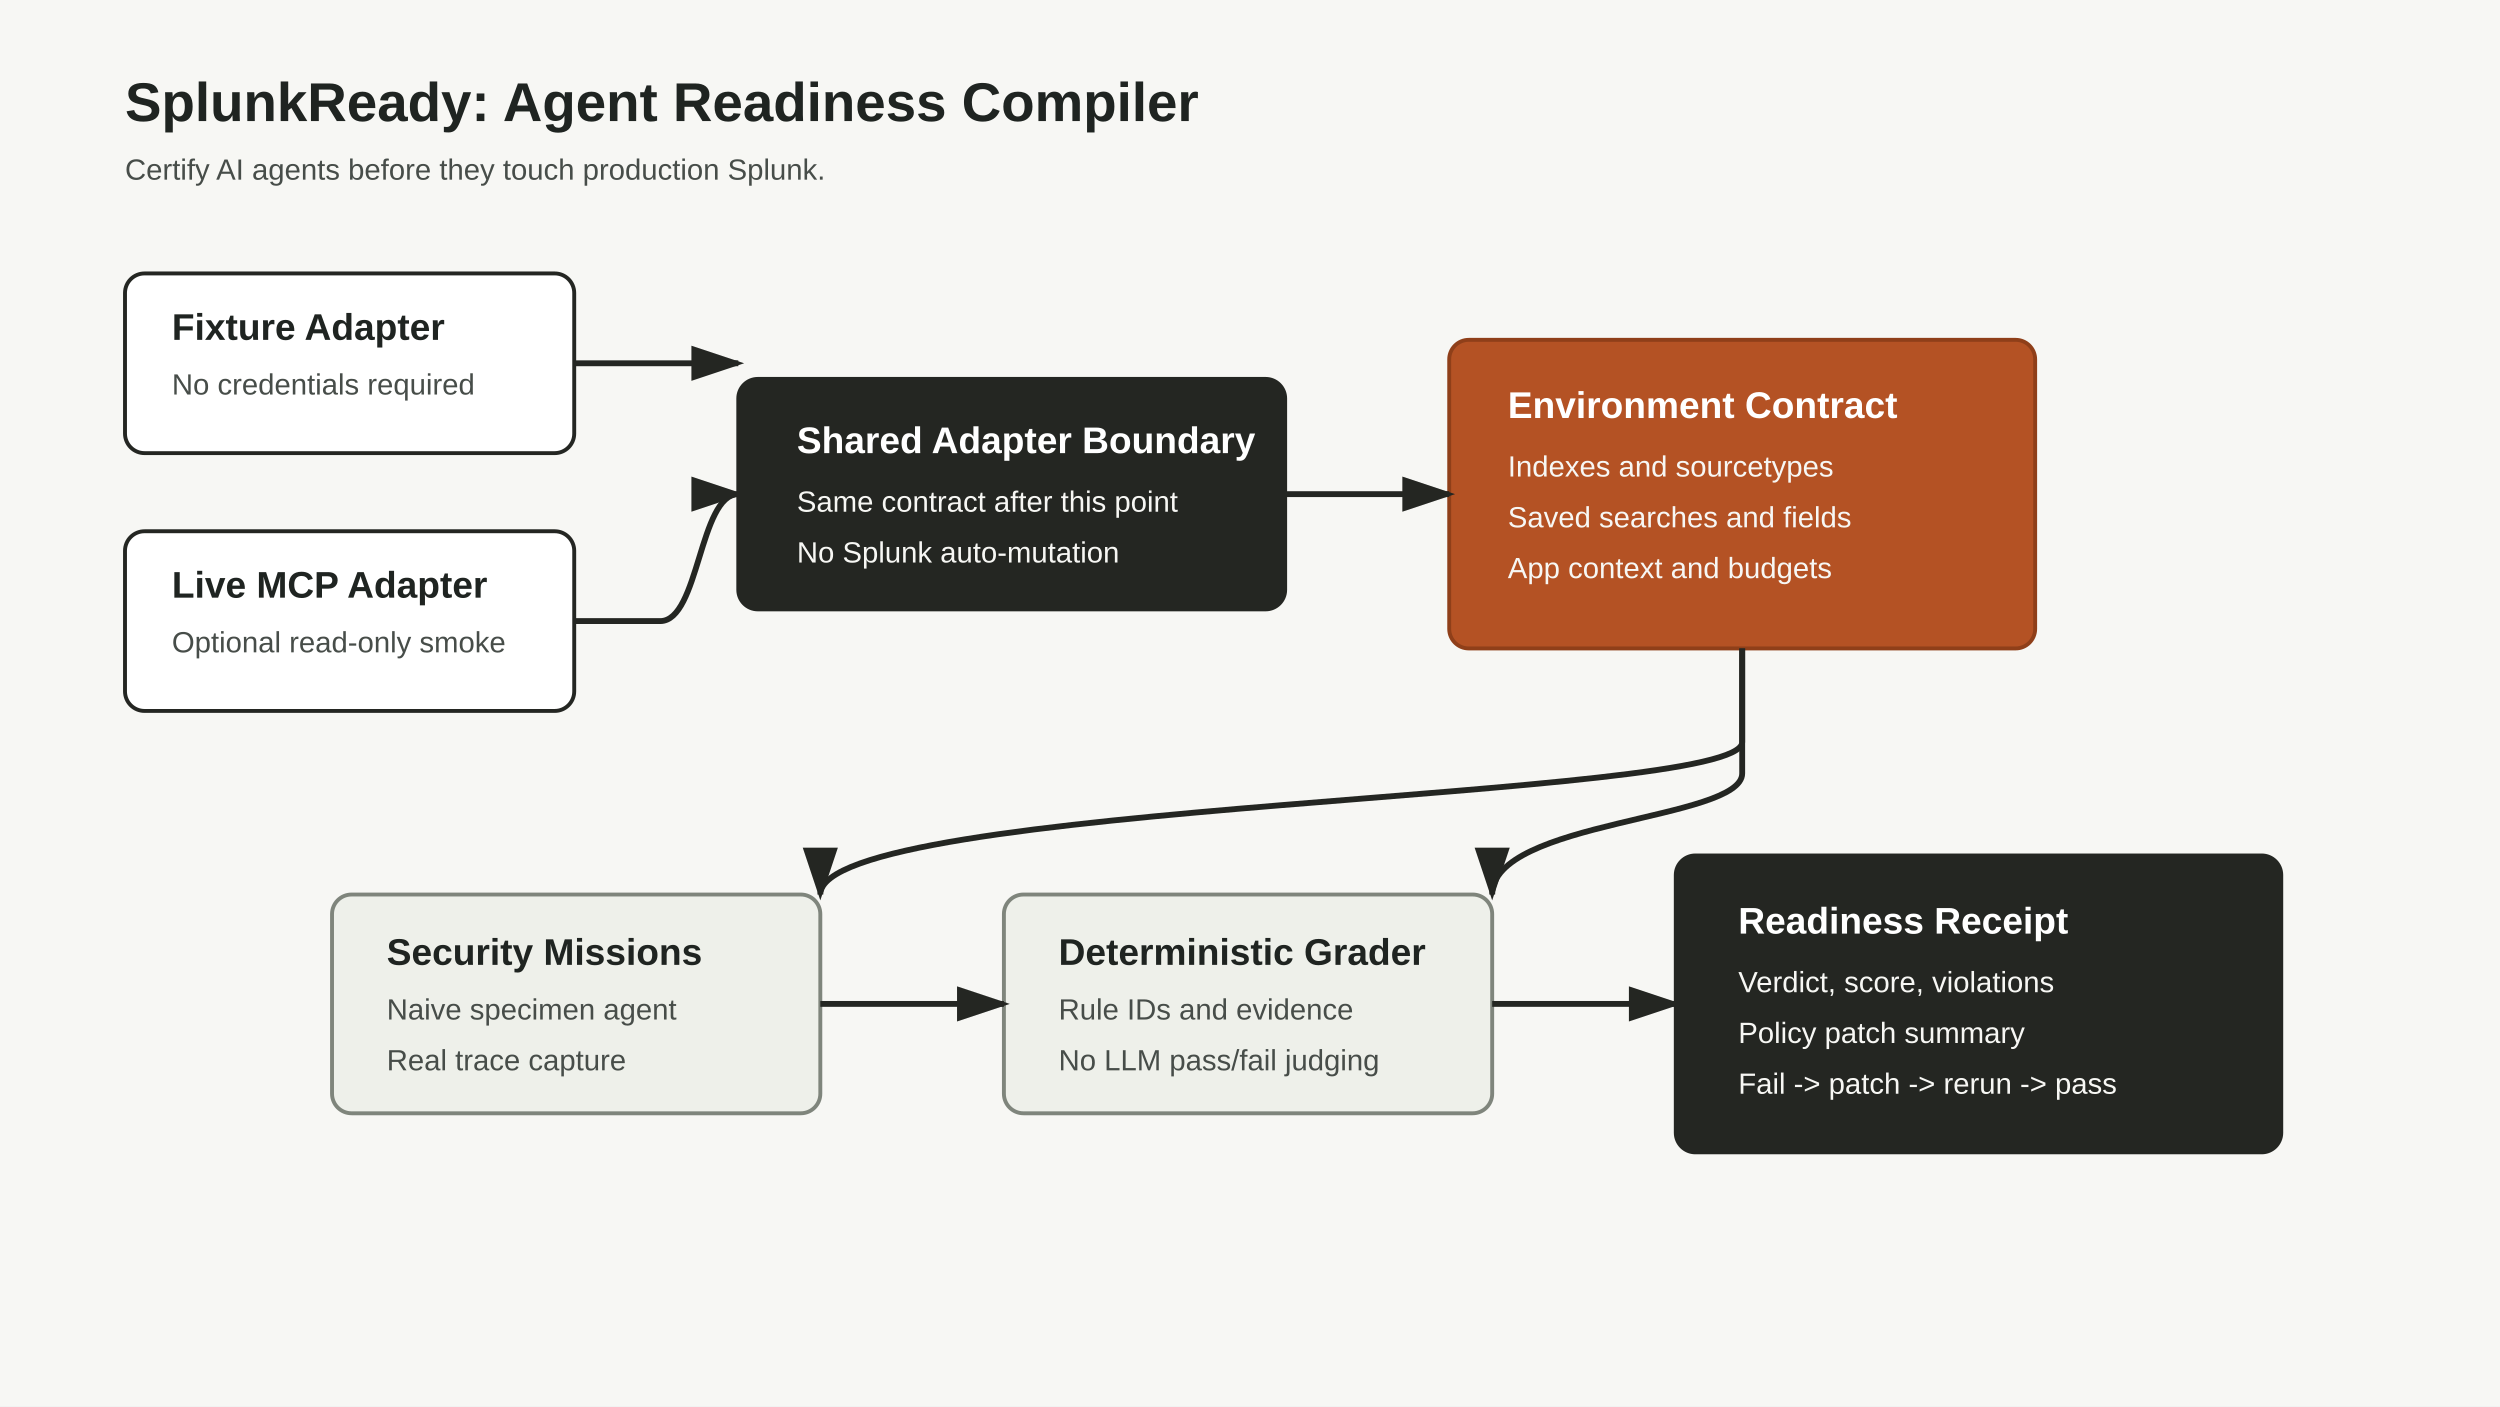
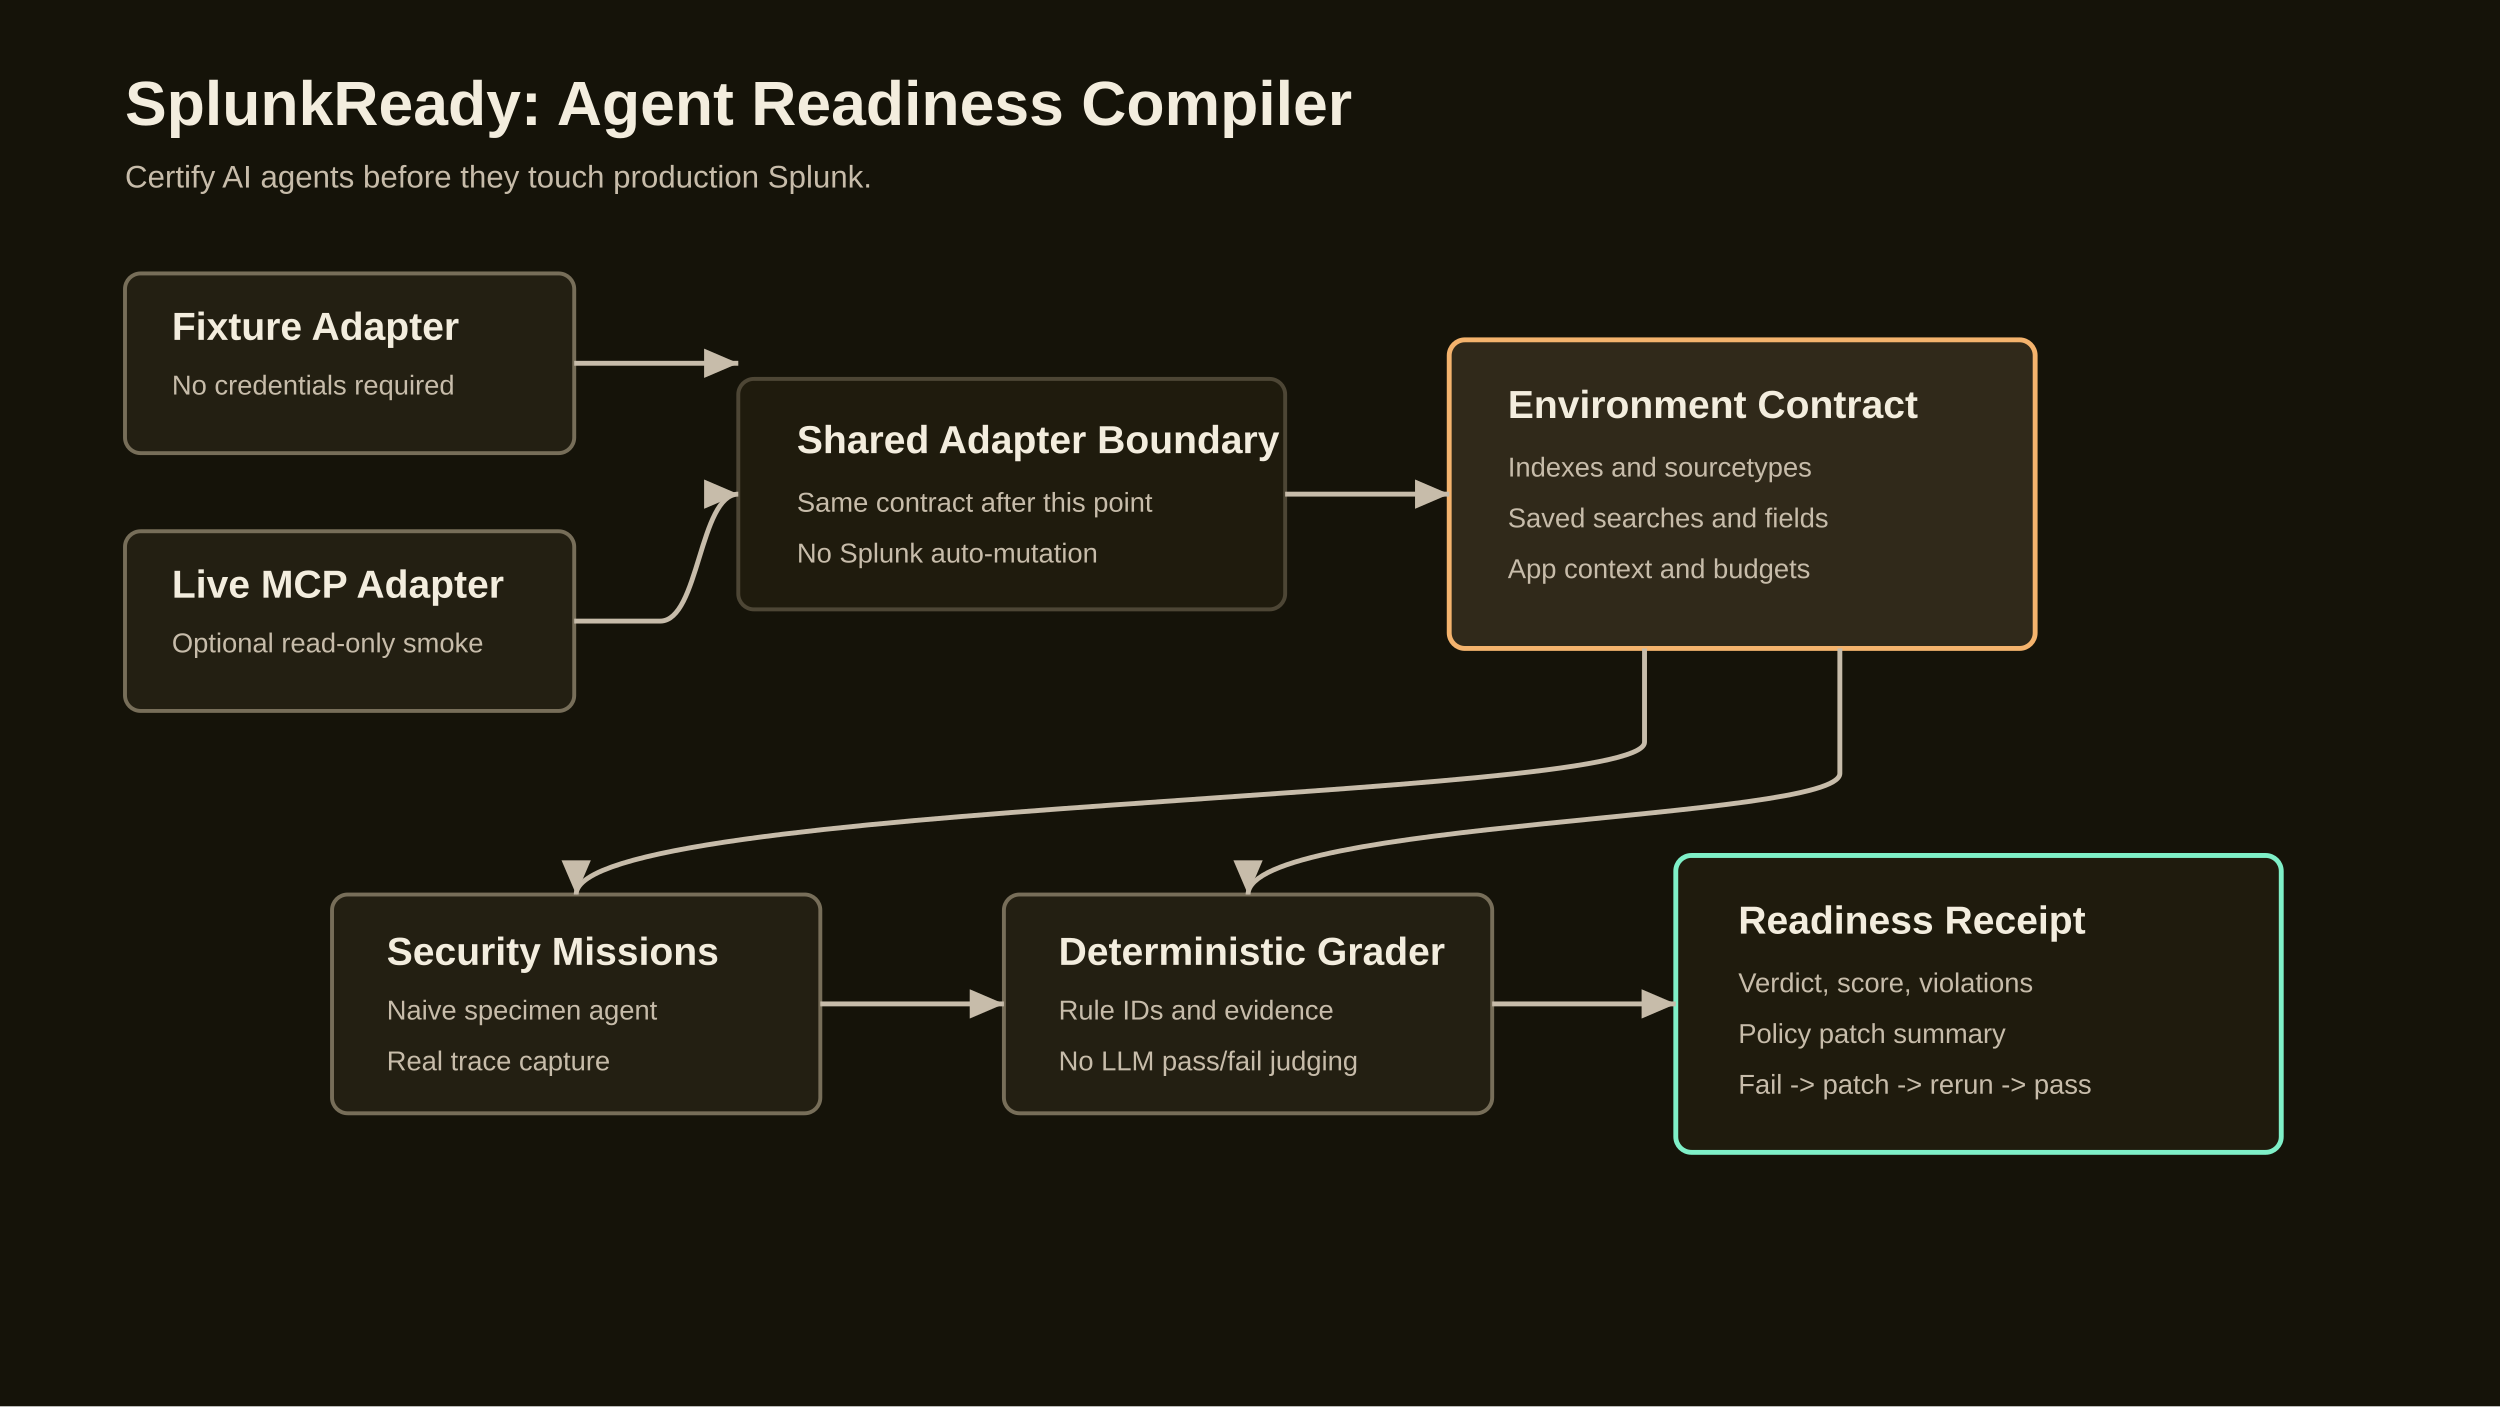
<svg xmlns="http://www.w3.org/2000/svg" width="1280" height="720" viewBox="0 0 1280 720" role="img" aria-labelledby="title desc">
  <style>
-     .bg { fill: #f7f7f4; }
-     .box { fill: #ffffff; stroke: #242622; stroke-width: 2; rx: 10; }
-     .dark { fill: #242622; stroke: #242622; stroke-width: 2; rx: 10; }
-     .accent { fill: #b45224; stroke: #8f3f19; stroke-width: 2; rx: 10; }
-     .muted { fill: #eef0ea; stroke: #7f857c; stroke-width: 2; rx: 10; }
-     .title { font: 700 28px Arial, sans-serif; fill: #1f2421; }
-     .label { font: 700 19px Arial, sans-serif; fill: #1f2421; }
-     .small { font: 400 15px Arial, sans-serif; fill: #474d49; }
-     .darkText { font: 700 19px Arial, sans-serif; fill: #ffffff; }
-     .darkSmall { font: 400 15px Arial, sans-serif; fill: #f7f7f4; }
-     .white { font: 700 19px Arial, sans-serif; fill: #ffffff; }
-     .arrow { stroke: #242622; stroke-width: 3; fill: none; marker-end: url(#arrow); }
+     .bg { fill: #151309; }
+     .box { fill: #231f12; stroke: #776e59; stroke-width: 2; rx: 8; }
+     .dark-box { fill: #1f1b0d; stroke: #4d4635; stroke-width: 2; rx: 8; }
+     .accent-box { fill: #30291a; stroke: #f4b36d; stroke-width: 2.5; rx: 8; }
+     .ready-box { fill: #1f1b0d; stroke: #7ff0c8; stroke-width: 2.5; rx: 8; }
+     .title { font-family: "Spline Sans", "Segoe UI", Arial, sans-serif; font-weight: 700; font-size: 32px; fill: #f3edde; }
+     .subtitle { font-family: "Spline Sans", "Segoe UI", Arial, sans-serif; font-weight: 400; font-size: 16px; fill: #c7bcaa; }
+     .label { font-family: "Spline Sans", "Segoe UI", Arial, sans-serif; font-weight: 700; font-size: 20px; fill: #f3edde; }
+     .small { font-family: "Spline Sans", "Segoe UI", Arial, sans-serif; font-weight: 400; font-size: 14px; fill: #c7bcaa; }
+     .arrow { stroke: #c7bcaa; stroke-width: 2.5; fill: none; marker-end: url(#arrow); }
  </style>
  <defs>
-     <marker id="arrow" markerWidth="10" markerHeight="10" refX="8" refY="3" orient="auto" markerUnits="strokeWidth">
-       <path d="M0,0 L0,6 L9,3 z" fill="#242622" />
+     <marker id="arrow" markerWidth="8" markerHeight="8" refX="7" refY="3" orient="auto" markerUnits="strokeWidth">
+       <path d="M0,0 L0,6 L7,3 z" fill="#c7bcaa" />
    </marker>
  </defs>
  <rect class="bg" width="1280" height="720" />
-   <text class="title" x="64" y="62">SplunkReady: Agent Readiness Compiler</text>
-   <text class="small" x="64" y="92">Certify AI agents before they touch production Splunk.</text>
+   <text class="title" x="64" y="64">SplunkReady: Agent Readiness Compiler</text>
+   <text class="subtitle" x="64" y="96">Certify AI agents before they touch production Splunk.</text>
  <rect class="box" x="64" y="140" width="230" height="92" />
  <text class="label" x="88" y="174">Fixture Adapter</text>
  <text class="small" x="88" y="202">No credentials required</text>
  <rect class="box" x="64" y="272" width="230" height="92" />
  <text class="label" x="88" y="306">Live MCP Adapter</text>
  <text class="small" x="88" y="334">Optional read-only smoke</text>
-   <rect class="dark" x="378" y="194" width="280" height="118" />
-   <text class="darkText" x="408" y="232">Shared Adapter Boundary</text>
-   <text class="darkSmall" x="408" y="262">Same contract after this point</text>
-   <text class="darkSmall" x="408" y="288">No Splunk auto-mutation</text>
-   <rect class="accent" x="742" y="174" width="300" height="158" />
-   <text class="white" x="772" y="214">Environment Contract</text>
-   <text class="darkSmall" x="772" y="244">Indexes and sourcetypes</text>
-   <text class="darkSmall" x="772" y="270">Saved searches and fields</text>
-   <text class="darkSmall" x="772" y="296">App context and budgets</text>
-   <rect class="muted" x="170" y="458" width="250" height="112" />
+   <rect class="dark-box" x="378" y="194" width="280" height="118" />
+   <text class="label" x="408" y="232">Shared Adapter Boundary</text>
+   <text class="small" x="408" y="262">Same contract after this point</text>
+   <text class="small" x="408" y="288">No Splunk auto-mutation</text>
+   <rect class="accent-box" x="742" y="174" width="300" height="158" />
+   <text class="label" x="772" y="214">Environment Contract</text>
+   <text class="small" x="772" y="244">Indexes and sourcetypes</text>
+   <text class="small" x="772" y="270">Saved searches and fields</text>
+   <text class="small" x="772" y="296">App context and budgets</text>
+   <rect class="box" x="170" y="458" width="250" height="112" />
  <text class="label" x="198" y="494">Security Missions</text>
  <text class="small" x="198" y="522">Naive specimen agent</text>
  <text class="small" x="198" y="548">Real trace capture</text>
-   <rect class="muted" x="514" y="458" width="250" height="112" />
+   <rect class="box" x="514" y="458" width="250" height="112" />
  <text class="label" x="542" y="494">Deterministic Grader</text>
  <text class="small" x="542" y="522">Rule IDs and evidence</text>
  <text class="small" x="542" y="548">No LLM pass/fail judging</text>
-   <rect class="dark" x="858" y="438" width="310" height="152" />
-   <text class="darkText" x="890" y="478">Readiness Receipt</text>
-   <text class="darkSmall" x="890" y="508">Verdict, score, violations</text>
-   <text class="darkSmall" x="890" y="534">Policy patch summary</text>
-   <text class="darkSmall" x="890" y="560">Fail -&gt; patch -&gt; rerun -&gt; pass</text>
+   <rect class="ready-box" x="858" y="438" width="310" height="152" />
+   <text class="label" x="890" y="478">Readiness Receipt</text>
+   <text class="small" x="890" y="508">Verdict, score, violations</text>
+   <text class="small" x="890" y="534">Policy patch summary</text>
+   <text class="small" x="890" y="560">Fail -&gt; patch -&gt; rerun -&gt; pass</text>
  <path class="arrow" d="M294 186 H378" />
  <path class="arrow" d="M294 318 H338 C358 318 358 253 378 253" />
  <path class="arrow" d="M658 253 H742" />
-   <path class="arrow" d="M892 332 V396 C892 420 764 420 764 458" />
+   <path class="arrow" d="M842 332 V380 C842 410 295 410 295 458" />
+   <path class="arrow" d="M942 332 V396 C942 420 639 420 639 458" />
  <path class="arrow" d="M420 514 H514" />
  <path class="arrow" d="M764 514 H858" />
-   <path class="arrow" d="M892 332 V380 C892 410 420 410 420 458" />
</svg>
